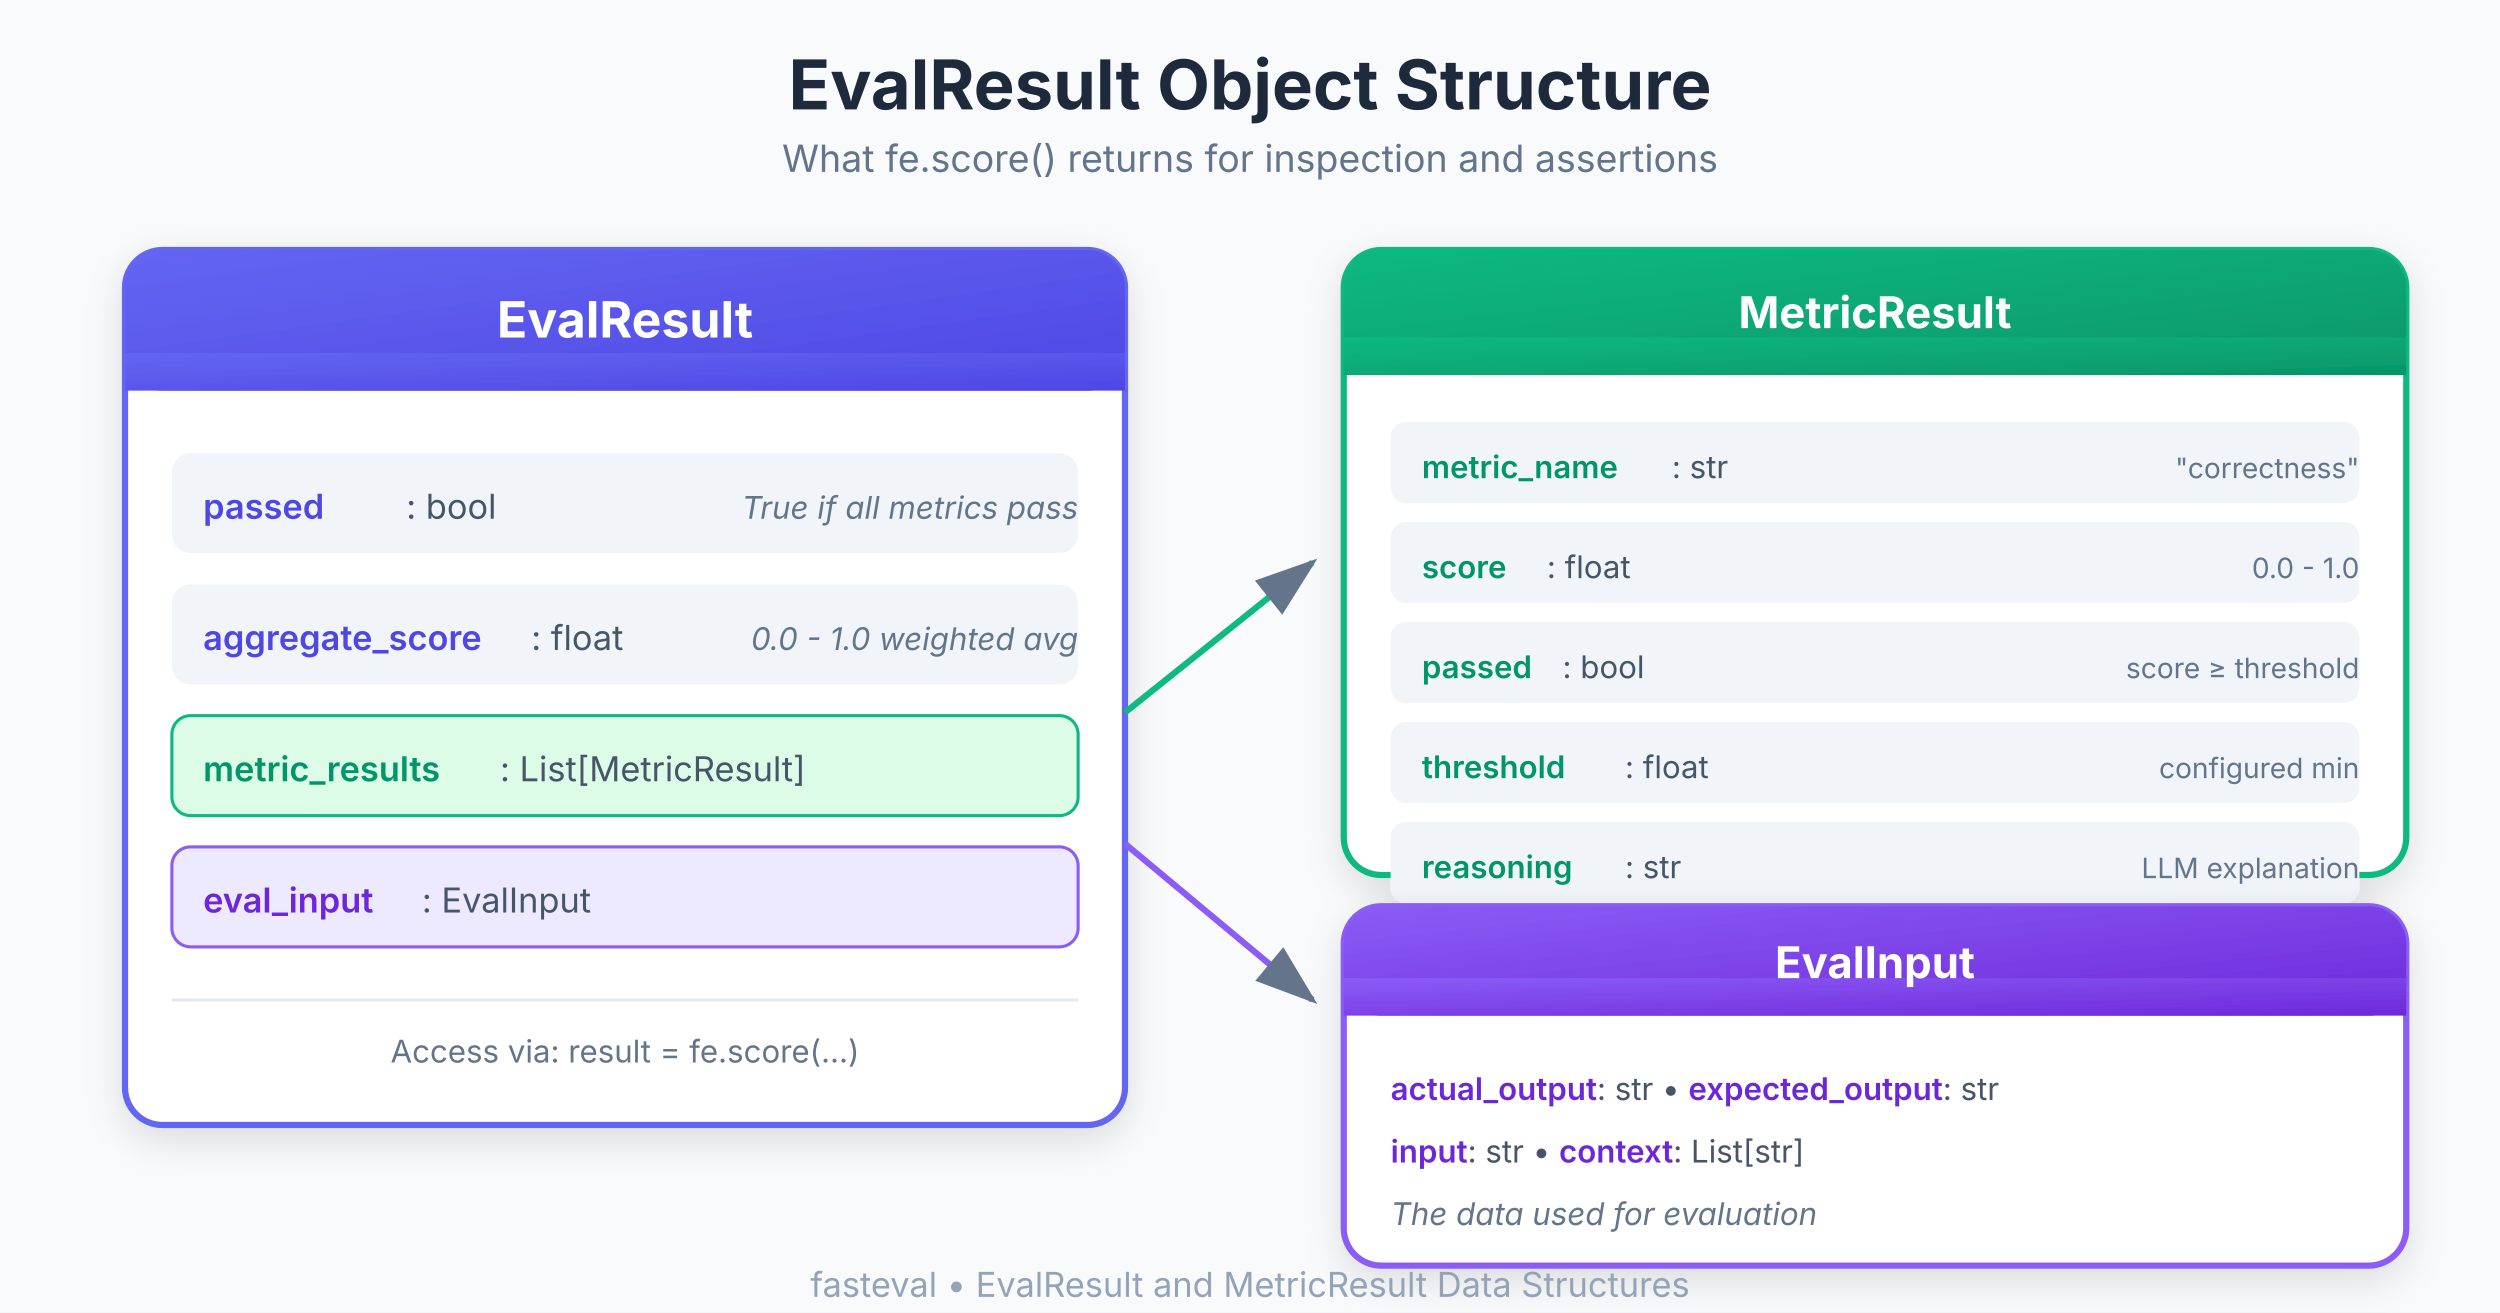
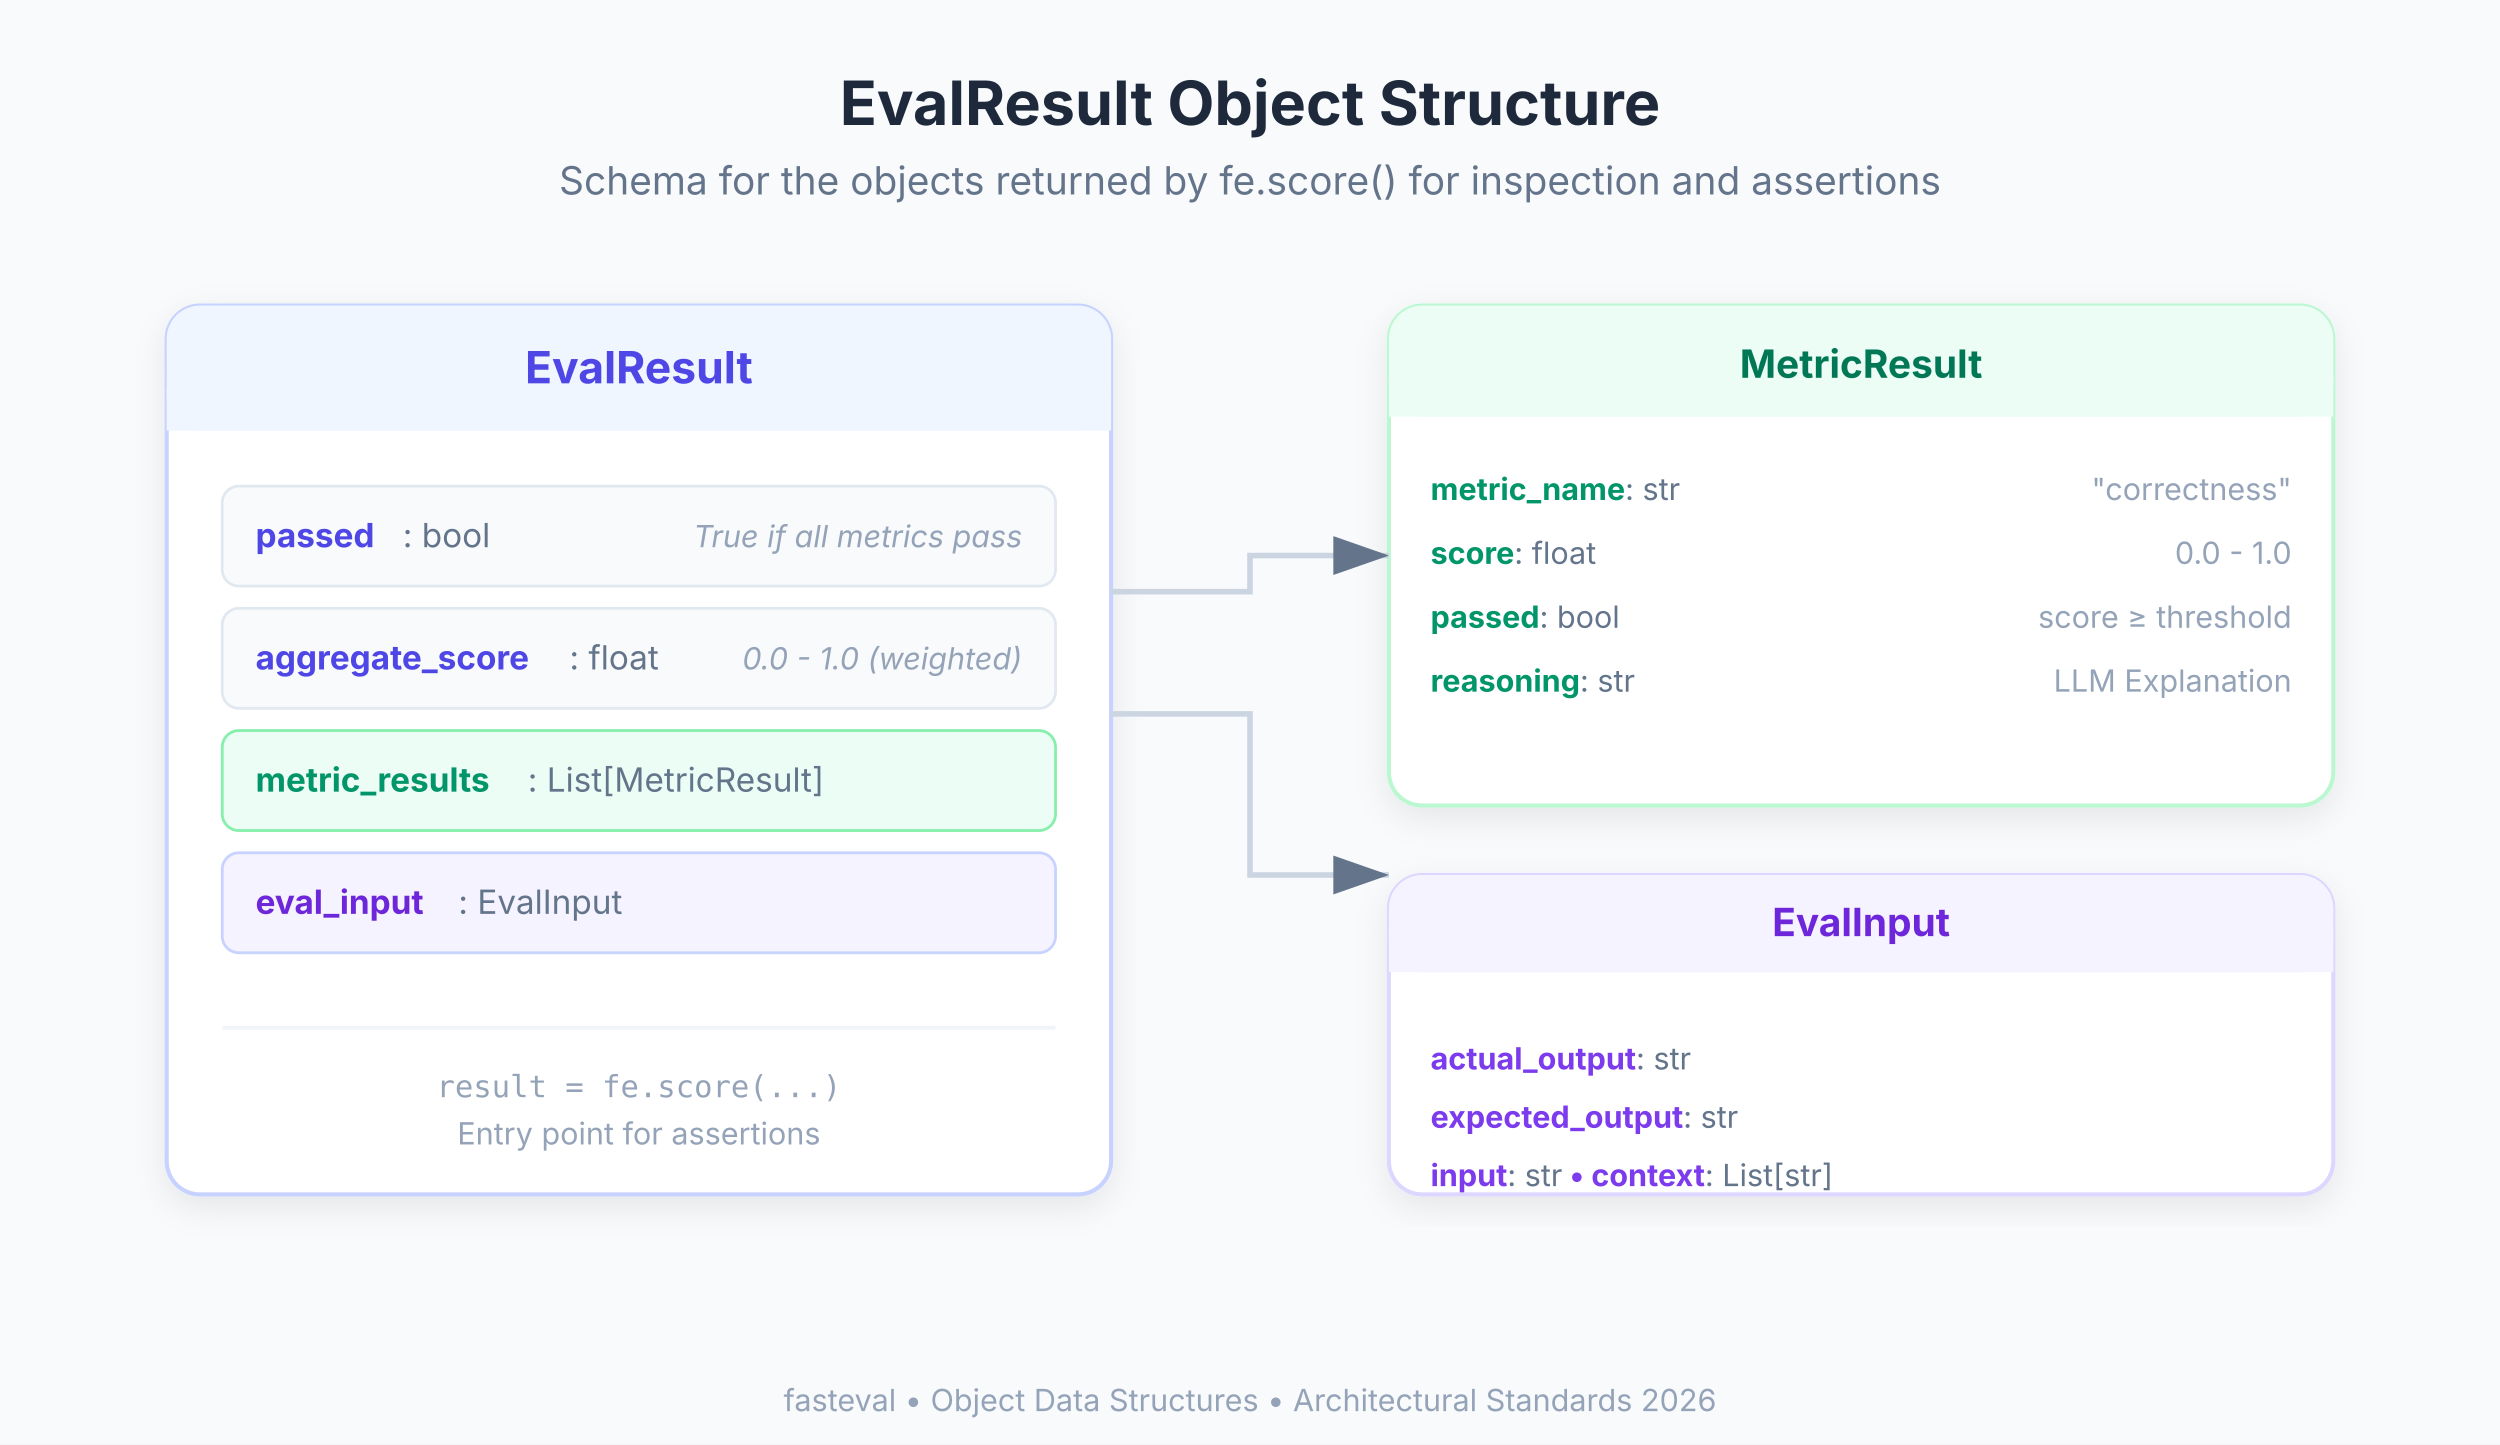
- <svg xmlns="http://www.w3.org/2000/svg" viewBox="0 0 800 420" font-family="system-ui, -apple-system, sans-serif">
+ <svg xmlns="http://www.w3.org/2000/svg" viewBox="0 0 900 520" font-family="Inter, system-ui, -apple-system, sans-serif">
  <defs>
-     <linearGradient id="ersMainGrad" x1="0%" y1="0%" x2="100%" y2="100%">
-       <stop offset="0%" style="stop-color:#6366f1" />
-       <stop offset="100%" style="stop-color:#4f46e5" />
-     </linearGradient>
-     <linearGradient id="ersMetricGrad" x1="0%" y1="0%" x2="100%" y2="100%">
-       <stop offset="0%" style="stop-color:#10b981" />
-       <stop offset="100%" style="stop-color:#059669" />
-     </linearGradient>
-     <linearGradient id="ersInputGrad" x1="0%" y1="0%" x2="100%" y2="100%">
-       <stop offset="0%" style="stop-color:#8b5cf6" />
-       <stop offset="100%" style="stop-color:#6d28d9" />
-     </linearGradient>
-     <filter id="ersShadow" x="-20%" y="-20%" width="140%" height="140%">
-       <feDropShadow dx="0" dy="4" stdDeviation="6" flood-opacity="0.12" />
+     <filter id="shadow" x="-10%" y="-10%" width="120%" height="120%">
+       <feDropShadow dx="0" dy="4" stdDeviation="6" flood-opacity="0.08" />
    </filter>
-     <marker id="ersArrow" markerWidth="10" markerHeight="7" refX="9" refY="3.5" orient="auto">
+     <marker id="arrowhead" markerWidth="10" markerHeight="7" refX="10" refY="3.5" orient="auto">
      <polygon points="0 0, 10 3.5, 0 7" fill="#64748b" />
    </marker>
  </defs>
-   <rect width="800" height="420" fill="#f8fafc" />
-   <text x="400" y="35" text-anchor="middle" font-size="22" font-weight="700" fill="#1e293b">EvalResult Object Structure</text>
-   <text x="400" y="55" text-anchor="middle" font-size="12" fill="#64748b">What fe.score() returns for inspection and assertions</text>
-   <g filter="url(#ersShadow)">
-     <rect x="40" y="80" width="320" height="280" rx="12" fill="white" stroke="#6366f1" stroke-width="2" />
-     <rect x="40" y="80" width="320" height="45" rx="12" fill="url(#ersMainGrad)" />
-     <rect x="40" y="113" width="320" height="12" fill="url(#ersMainGrad)" />
-     <text x="200" y="108" text-anchor="middle" font-size="16" font-weight="700" fill="white">EvalResult</text>
-     <g transform="translate(55, 145)">
-       <rect x="0" y="0" width="290" height="32" rx="6" fill="#f1f5f9" />
-       <text x="10" y="21" font-size="11" font-weight="600" fill="#4f46e5">passed</text>
-       <text x="75" y="21" font-size="11" fill="#475569">: bool</text>
-       <text x="290" y="21" text-anchor="end" font-size="10" fill="#64748b" font-style="italic">True if all metrics pass</text>
-       <rect x="0" y="42" width="290" height="32" rx="6" fill="#f1f5f9" />
-       <text x="10" y="63" font-size="11" font-weight="600" fill="#4f46e5">aggregate_score</text>
-       <text x="115" y="63" font-size="11" fill="#475569">: float</text>
-       <text x="290" y="63" text-anchor="end" font-size="10" fill="#64748b" font-style="italic">0.0 - 1.0 weighted avg</text>
-       <rect x="0" y="84" width="290" height="32" rx="6" fill="#dcfce7" stroke="#10b981" stroke-width="1" />
-       <text x="10" y="105" font-size="11" font-weight="600" fill="#059669">metric_results</text>
-       <text x="105" y="105" font-size="11" fill="#475569">: List[MetricResult]</text>
-       <rect x="0" y="126" width="290" height="32" rx="6" fill="#ede9fe" stroke="#8b5cf6" stroke-width="1" />
-       <text x="10" y="147" font-size="11" font-weight="600" fill="#6d28d9">eval_input</text>
-       <text x="80" y="147" font-size="11" fill="#475569">: EvalInput</text>
+   <rect width="900" height="520" fill="#f8fafc" />
+   <text x="450" y="45" text-anchor="middle" font-size="22" font-weight="700" fill="#1e293b">EvalResult Object Structure</text>
+   <text x="450" y="70" text-anchor="middle" font-size="14" fill="#64748b">Schema for the objects returned by fe.score() for inspection and assertions</text>
+   <g transform="translate(60, 110)" filter="url(#shadow)">
+     <rect width="340" height="320" rx="12" fill="white" stroke="#c7d2fe" stroke-width="1.5" />
+     <rect width="340" height="45" rx="12" fill="#eff6ff" />
+     <rect y="30" width="340" height="15" fill="#eff6ff" />
+     <text x="170" y="28" text-anchor="middle" font-size="16" font-weight="700" fill="#4f46e5">EvalResult</text>
+     <g transform="translate(20, 65)">
+       <rect width="300" height="36" rx="6" fill="#f8fafc" stroke="#e2e8f0" />
+       <text x="12" y="22" font-size="12" font-weight="700" fill="#4f46e5">passed</text>
+       <text x="65" y="22" font-size="12" fill="#64748b">: bool</text>
+       <text x="288" y="22" text-anchor="end" font-size="11" fill="#94a3b8" font-style="italic">True if all metrics pass</text>
+       <rect y="44" width="300" height="36" rx="6" fill="#f8fafc" stroke="#e2e8f0" />
+       <text x="12" y="66" font-size="12" font-weight="700" fill="#4f46e5">aggregate_score</text>
+       <text x="125" y="66" font-size="12" fill="#64748b">: float</text>
+       <text x="288" y="66" text-anchor="end" font-size="11" fill="#94a3b8" font-style="italic">0.0 - 1.0 (weighted)</text>
+       <rect y="88" width="300" height="36" rx="6" fill="#ecfdf5" stroke="#86efac" />
+       <text x="12" y="110" font-size="12" font-weight="700" fill="#059669">metric_results</text>
+       <text x="110" y="110" font-size="12" fill="#64748b">: List[MetricResult]</text>
+       <rect y="132" width="300" height="36" rx="6" fill="#f5f3ff" stroke="#c7d2fe" />
+       <text x="12" y="154" font-size="12" font-weight="700" fill="#6d28d9">eval_input</text>
+       <text x="85" y="154" font-size="12" fill="#64748b">: EvalInput</text>
    </g>
-     <line x1="55" y1="320" x2="345" y2="320" stroke="#e2e8f0" stroke-width="1" />
-     <text x="200" y="340" text-anchor="middle" font-size="10" fill="#64748b">Access via: result = fe.score(...)</text>
+     <line x1="20" y1="260" x2="320" y2="260" stroke="#f1f5f9" stroke-width="1.5" />
+     <text x="170" y="285" text-anchor="middle" font-size="11" fill="#94a3b8" font-family="monospace">result = fe.score(...)</text>
+     <text x="170" y="302" text-anchor="middle" font-size="11" fill="#94a3b8">Entry point for assertions</text>
  </g>
-   <line x1="360" y1="228" x2="420" y2="180" stroke="#10b981" stroke-width="2" marker-end="url(#ersArrow)" />
-   <g filter="url(#ersShadow)">
-     <rect x="430" y="80" width="340" height="200" rx="12" fill="white" stroke="#10b981" stroke-width="2" />
-     <rect x="430" y="80" width="340" height="40" rx="12" fill="url(#ersMetricGrad)" />
-     <rect x="430" y="108" width="340" height="12" fill="url(#ersMetricGrad)" />
-     <text x="600" y="105" text-anchor="middle" font-size="14" font-weight="700" fill="white">MetricResult</text>
-     <g transform="translate(445, 135)">
-       <rect x="0" y="0" width="310" height="26" rx="5" fill="#f1f5f9" />
-       <text x="10" y="18" font-size="10" font-weight="600" fill="#059669">metric_name</text>
-       <text x="90" y="18" font-size="10" fill="#475569">: str</text>
-       <text x="310" y="18" text-anchor="end" font-size="9" fill="#64748b">"correctness"</text>
-       <rect x="0" y="32" width="310" height="26" rx="5" fill="#f1f5f9" />
-       <text x="10" y="50" font-size="10" font-weight="600" fill="#059669">score</text>
-       <text x="50" y="50" font-size="10" fill="#475569">: float</text>
-       <text x="310" y="50" text-anchor="end" font-size="9" fill="#64748b">0.0 - 1.0</text>
-       <rect x="0" y="64" width="310" height="26" rx="5" fill="#f1f5f9" />
-       <text x="10" y="82" font-size="10" font-weight="600" fill="#059669">passed</text>
-       <text x="55" y="82" font-size="10" fill="#475569">: bool</text>
-       <text x="310" y="82" text-anchor="end" font-size="9" fill="#64748b">score ≥ threshold</text>
-       <rect x="0" y="96" width="310" height="26" rx="5" fill="#f1f5f9" />
-       <text x="10" y="114" font-size="10" font-weight="600" fill="#059669">threshold</text>
-       <text x="75" y="114" font-size="10" fill="#475569">: float</text>
-       <text x="310" y="114" text-anchor="end" font-size="9" fill="#64748b">configured min</text>
-       <rect x="0" y="128" width="310" height="26" rx="5" fill="#f1f5f9" />
-       <text x="10" y="146" font-size="10" font-weight="600" fill="#059669">reasoning</text>
-       <text x="75" y="146" font-size="10" fill="#475569">: str</text>
-       <text x="310" y="146" text-anchor="end" font-size="9" fill="#64748b">LLM explanation</text>
+   <g transform="translate(500, 110)">
+     <g filter="url(#shadow)">
+       <rect width="340" height="180" rx="12" fill="white" stroke="#bbf7d0" stroke-width="1.5" />
+       <rect width="340" height="40" rx="12" fill="#ecfdf5" />
+       <rect y="25" width="340" height="15" fill="#ecfdf5" />
+       <text x="170" y="26" text-anchor="middle" font-size="14" font-weight="700" fill="#047857">MetricResult</text>
+       <g transform="translate(15, 55)" font-size="11">
+         <text y="15" font-weight="700" fill="#059669">metric_name<tspan font-weight="400" fill="#64748b">: str</tspan>
+         </text>
+         <text x="310" y="15" text-anchor="end" fill="#94a3b8">"correctness"</text>
+         <text y="38" font-weight="700" fill="#059669">score<tspan font-weight="400" fill="#64748b">: float</tspan>
+         </text>
+         <text x="310" y="38" text-anchor="end" fill="#94a3b8">0.0 - 1.0</text>
+         <text y="61" font-weight="700" fill="#059669">passed<tspan font-weight="400" fill="#64748b">: bool</tspan>
+         </text>
+         <text x="310" y="61" text-anchor="end" fill="#94a3b8">score ≥ threshold</text>
+         <text y="84" font-weight="700" fill="#059669">reasoning<tspan font-weight="400" fill="#64748b">: str</tspan>
+         </text>
+         <text x="310" y="84" text-anchor="end" fill="#94a3b8">LLM Explanation</text>
+       </g>
+     </g>
+     <g transform="translate(0, 205)" filter="url(#shadow)">
+       <rect width="340" height="115" rx="12" fill="white" stroke="#ddd6fe" stroke-width="1.5" />
+       <rect width="340" height="35" rx="12" fill="#f5f3ff" />
+       <rect y="20" width="340" height="15" fill="#f5f3ff" />
+       <text x="170" y="22" text-anchor="middle" font-size="14" font-weight="700" fill="#6d28d9">EvalInput</text>
+       <g transform="translate(15, 55)" font-size="11">
+         <text y="15" font-weight="700" fill="#7c3aed">actual_output<tspan font-weight="400" fill="#64748b">: str</tspan>
+         </text>
+         <text y="36" font-weight="700" fill="#7c3aed">expected_output<tspan font-weight="400" fill="#64748b">: str</tspan>
+         </text>
+         <text y="57" font-weight="700" fill="#7c3aed">input<tspan font-weight="400" fill="#64748b">: str</tspan> • context<tspan font-weight="400" fill="#64748b">: List[str]</tspan>
+         </text>
+       </g>
    </g>
  </g>
-   <line x1="360" y1="270" x2="420" y2="320" stroke="#8b5cf6" stroke-width="2" marker-end="url(#ersArrow)" />
-   <g filter="url(#ersShadow)">
-     <rect x="430" y="290" width="340" height="115" rx="12" fill="white" stroke="#8b5cf6" stroke-width="2" />
-     <rect x="430" y="290" width="340" height="35" rx="12" fill="url(#ersInputGrad)" />
-     <rect x="430" y="313" width="340" height="12" fill="url(#ersInputGrad)" />
-     <text x="600" y="313" text-anchor="middle" font-size="14" font-weight="700" fill="white">EvalInput</text>
-     <g transform="translate(445, 340)">
-       <text x="0" y="12" font-size="10" fill="#475569">
-         <tspan font-weight="600" fill="#6d28d9">actual_output</tspan>: str • 
-         <tspan font-weight="600" fill="#6d28d9">expected_output</tspan>: str
-       </text>
-       <text x="0" y="32" font-size="10" fill="#475569">
-         <tspan font-weight="600" fill="#6d28d9">input</tspan>: str • 
-         <tspan font-weight="600" fill="#6d28d9">context</tspan>: List[str]
-       </text>
-       <text x="0" y="52" font-size="10" fill="#64748b" font-style="italic">The data used for evaluation</text>
-     </g>
+   <g stroke="#cbd5e1" stroke-width="2" fill="none">
+     <path d="M 400 213 L 450 213 L 450 200 L 500 200" marker-end="url(#arrowhead)" />
+     <path d="M 400 257 L 450 257 L 450 315 L 500 315" marker-end="url(#arrowhead)" />
  </g>
-   <text x="400" y="415" text-anchor="middle" font-size="11" fill="#94a3b8">fasteval • EvalResult and MetricResult Data Structures</text>
+   <text x="450" y="508" text-anchor="middle" font-size="11" fill="#94a3b8">fasteval • Object Data Structures • Architectural Standards 2026</text>
</svg>
